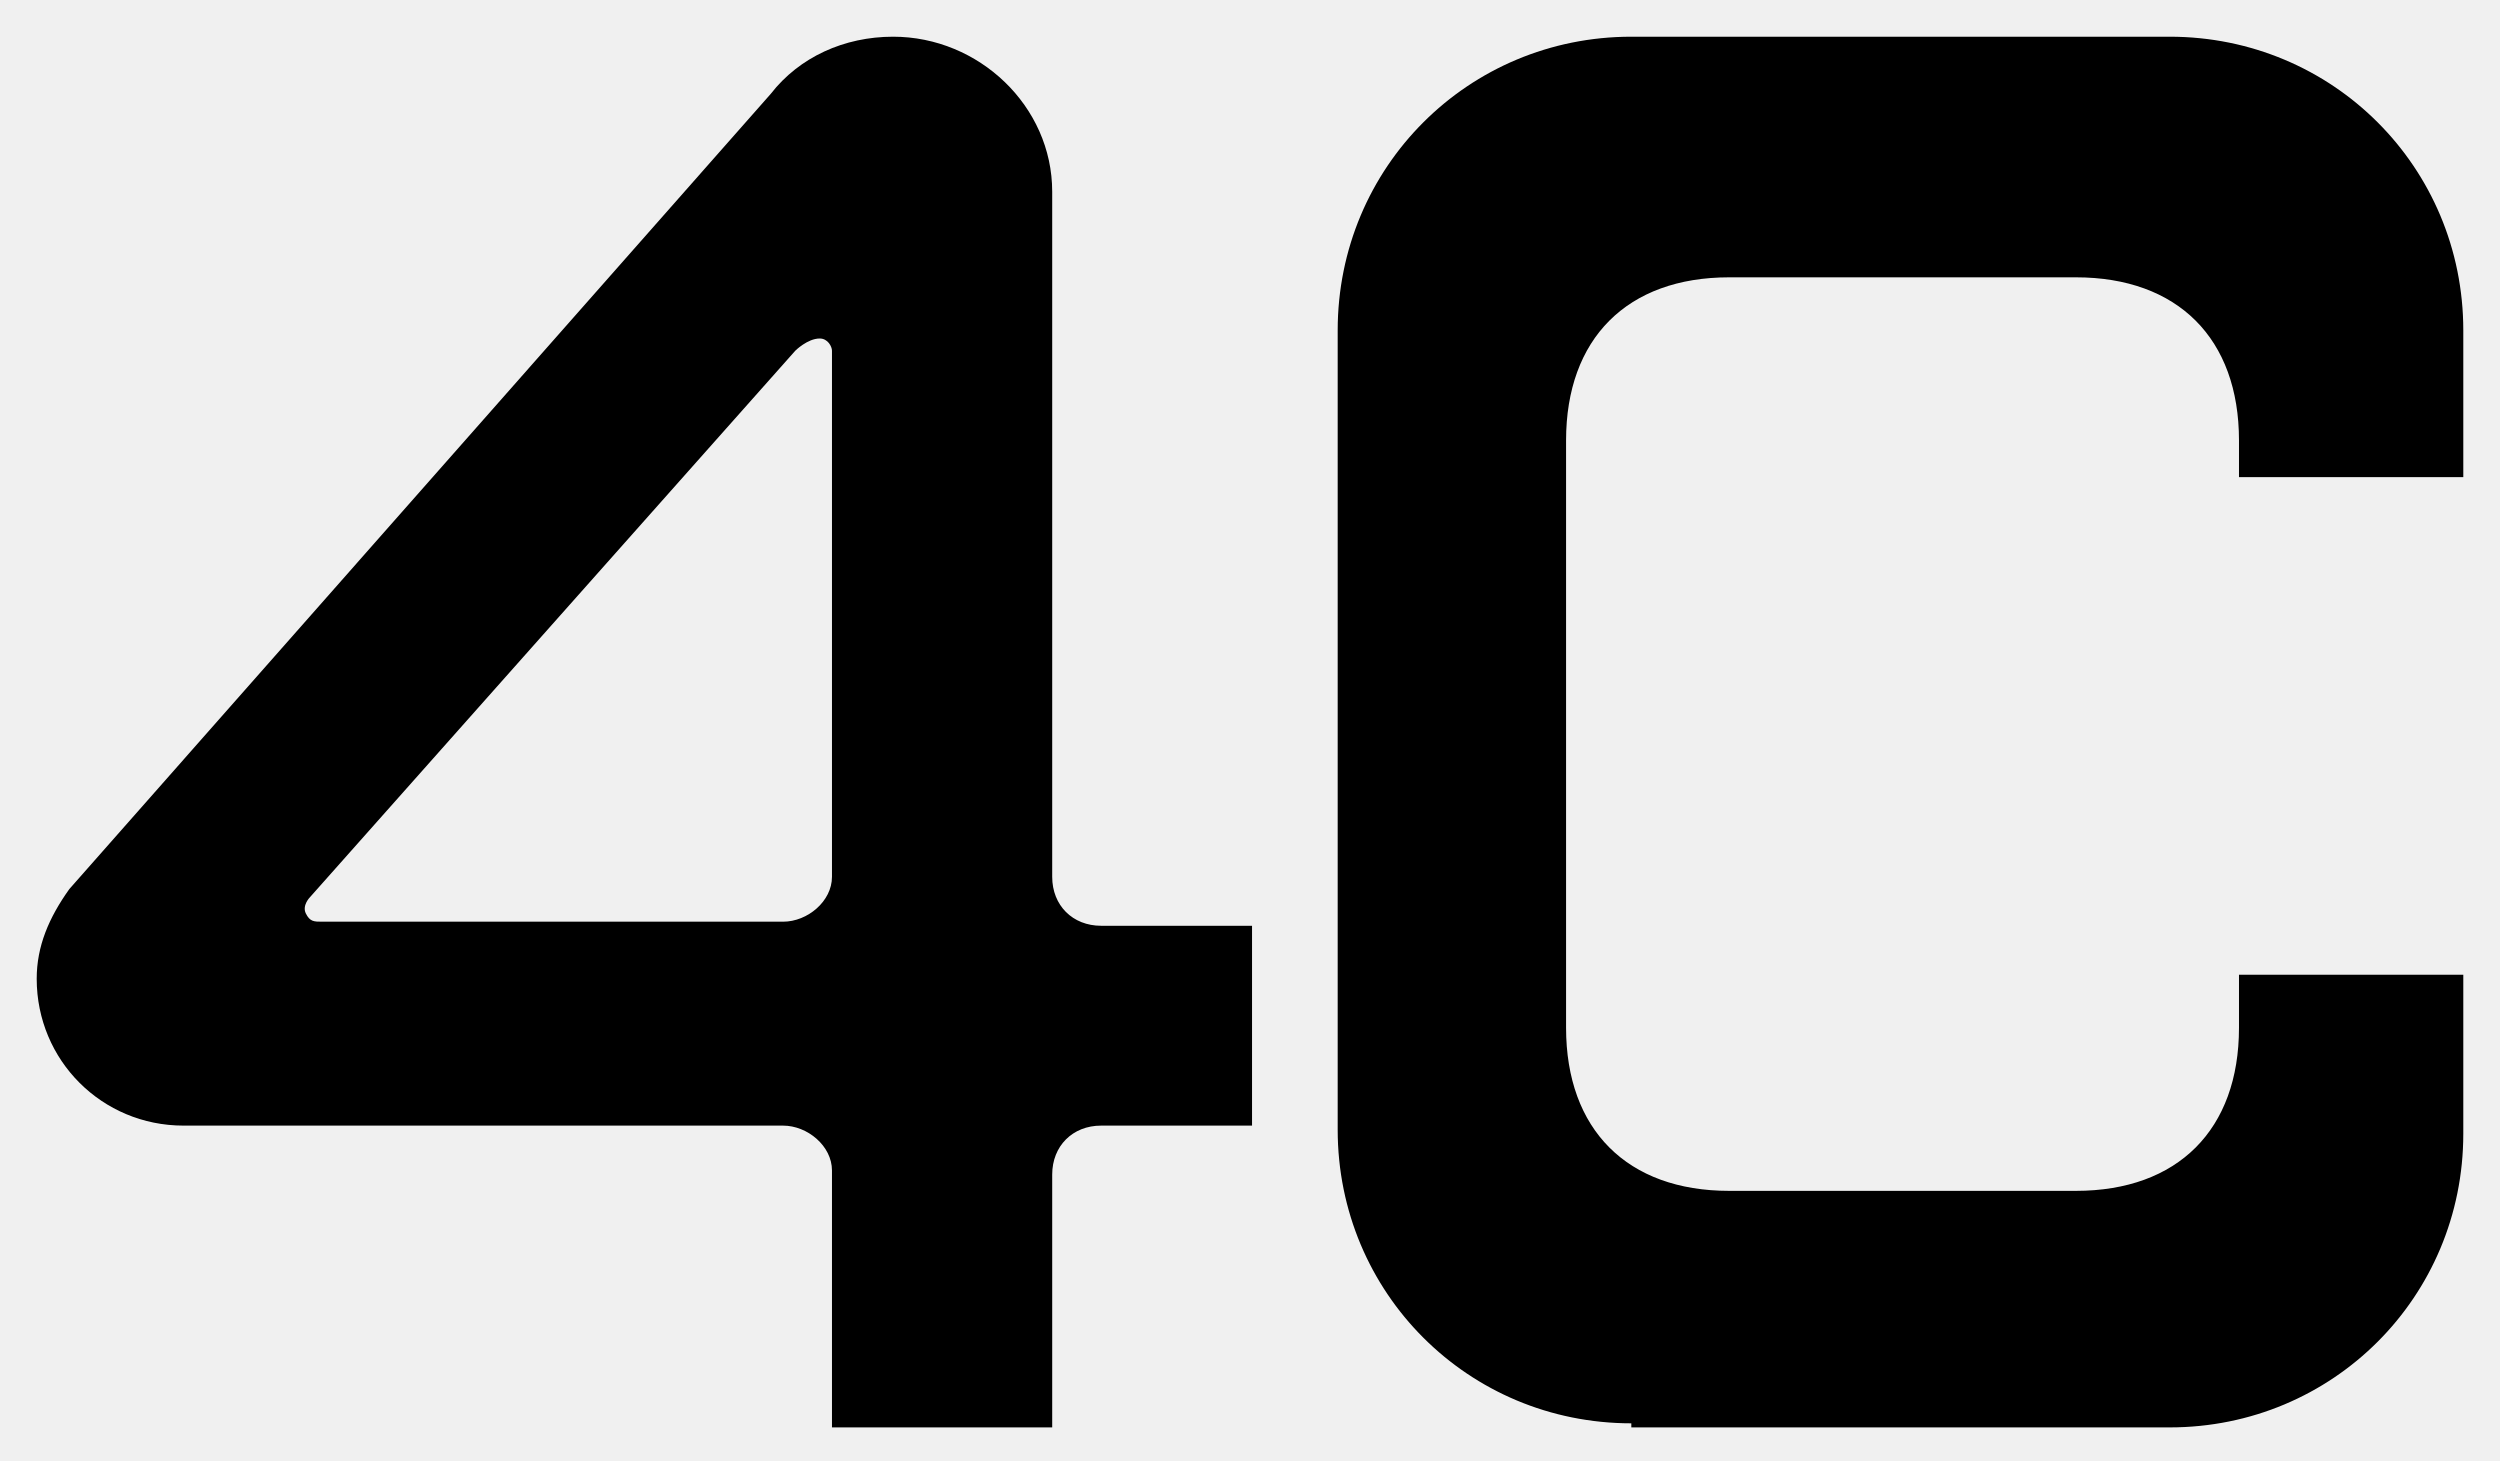
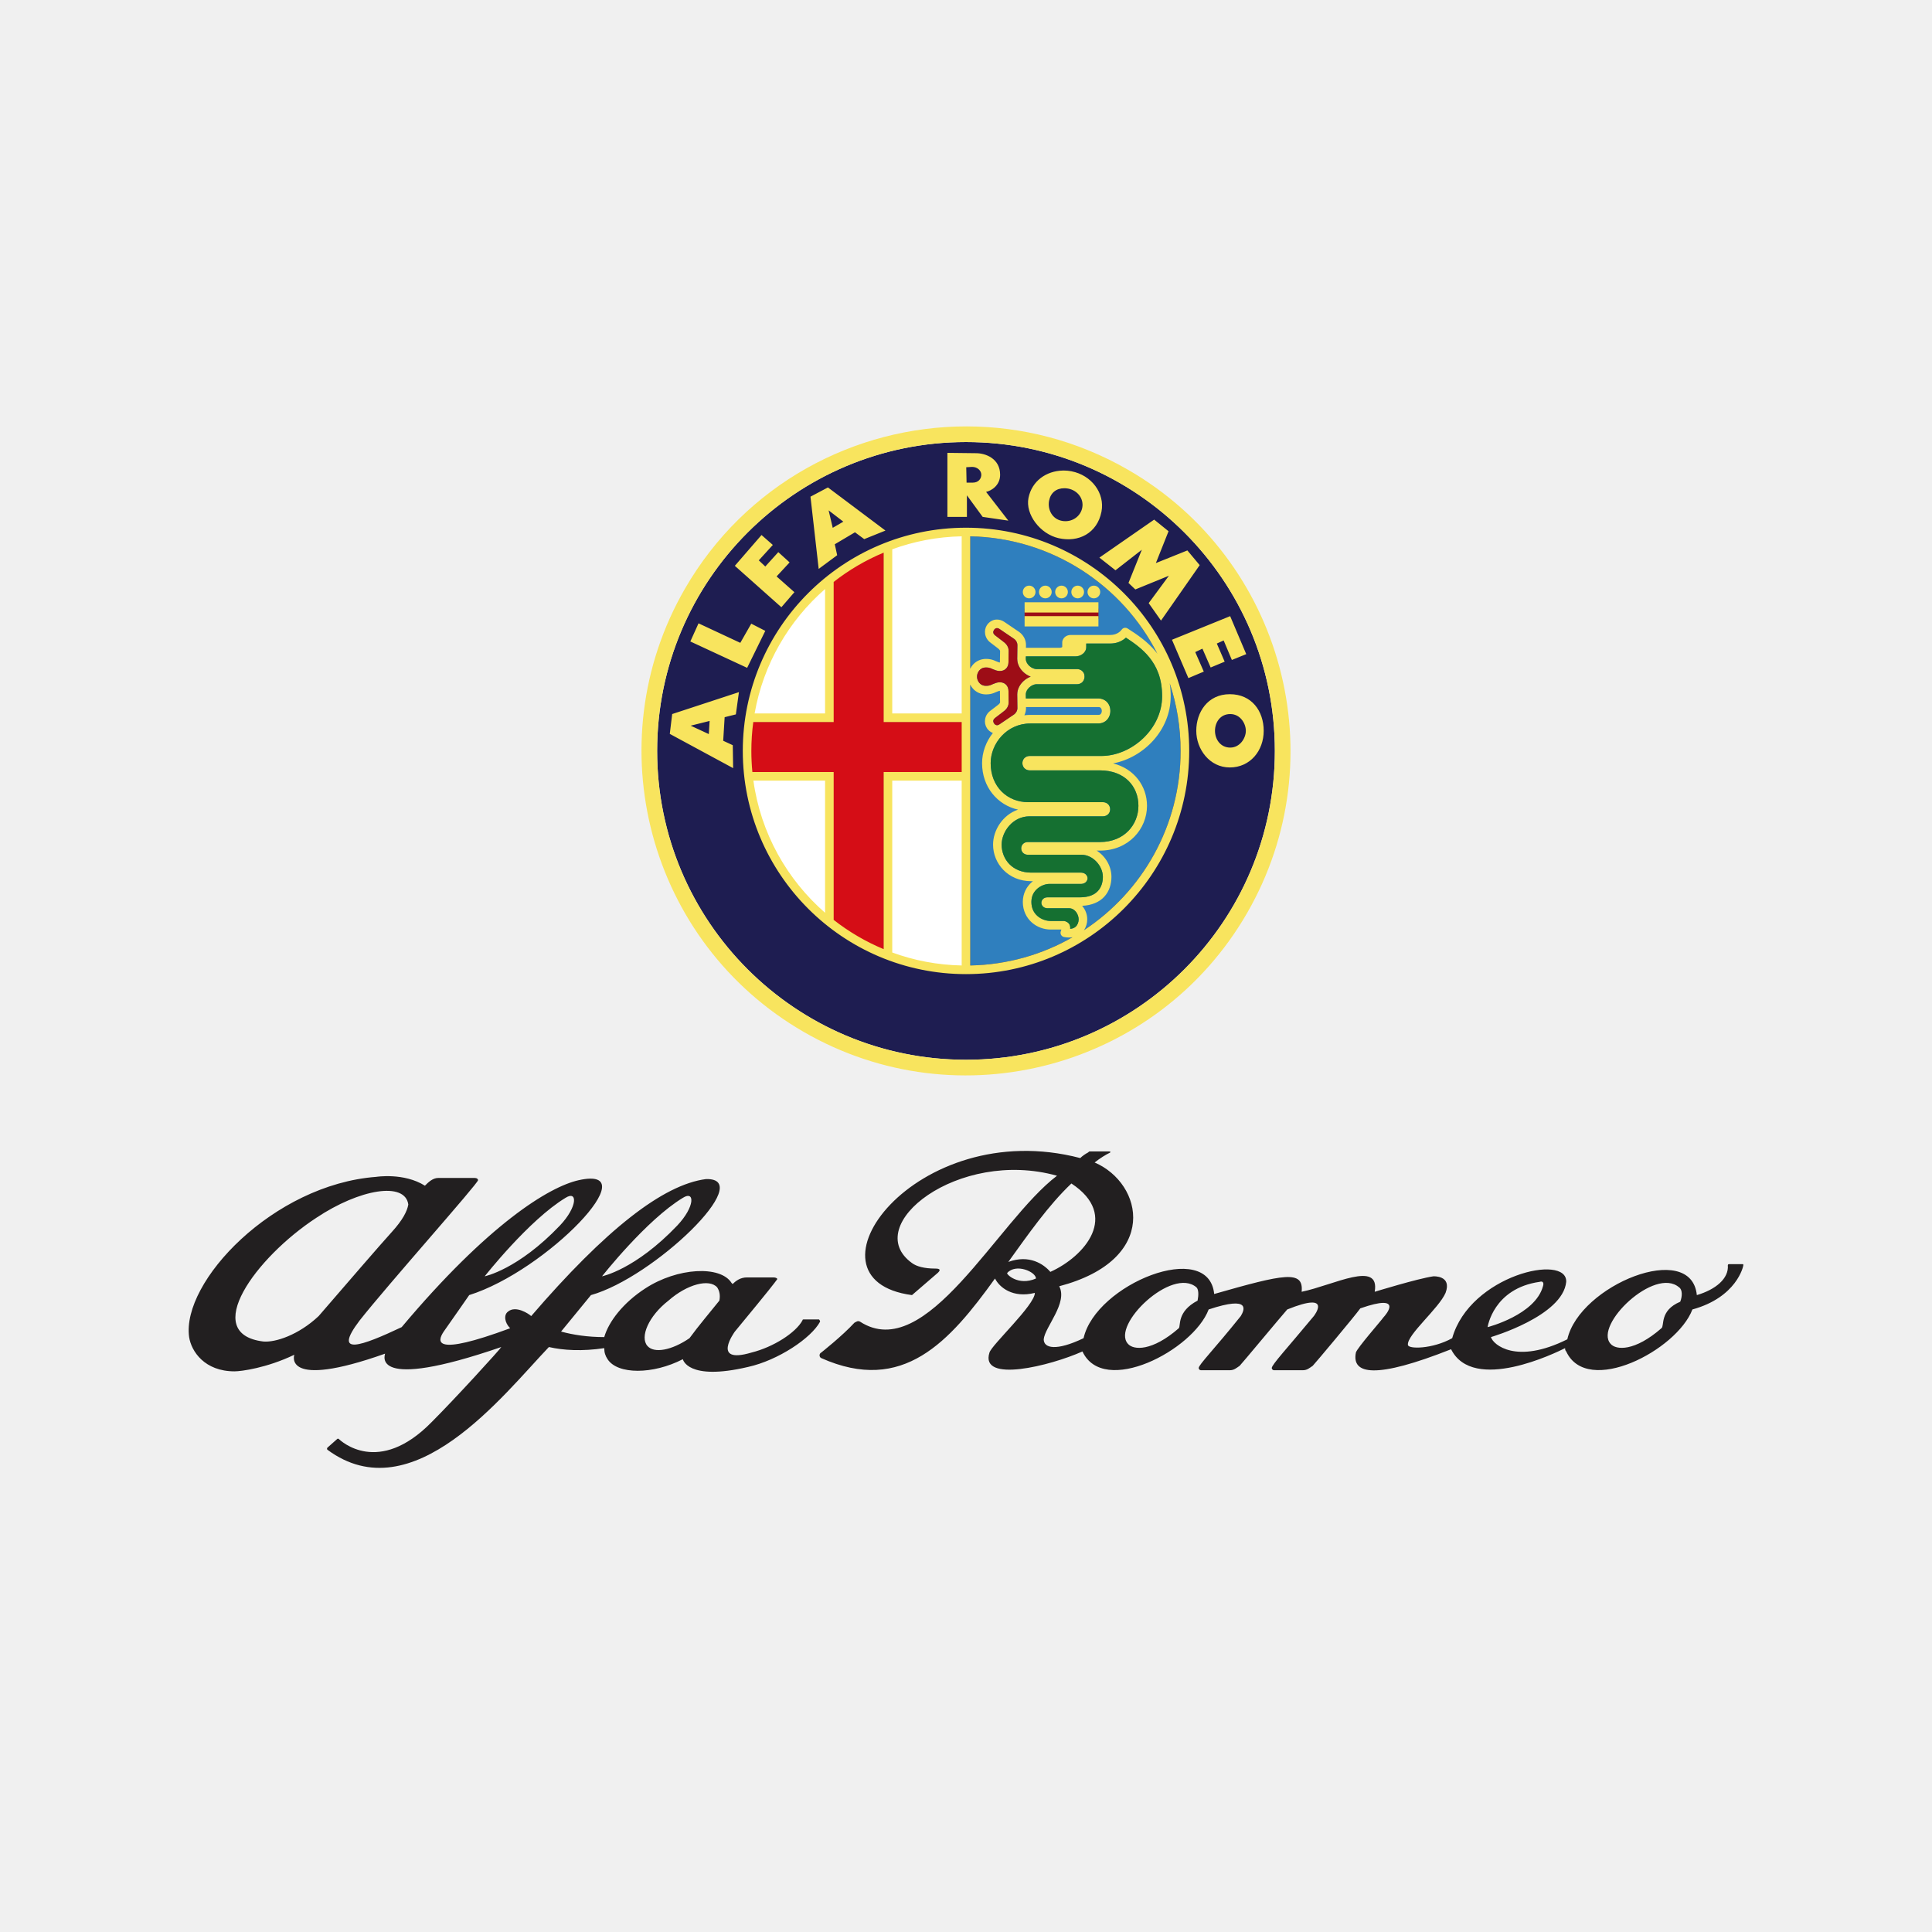
- <svg xmlns="http://www.w3.org/2000/svg" version="1.1" id="Layer_1" x="0px" y="0px" viewBox="0 0 61.3 35.8" style="enable-background:new 0 0 61.3 35.8;" xml:space="preserve">
-   <path d="M40,34.9c-4,0-7.2-3.2-7.2-7.2V8.1c0-4,3.2-7.2,7.2-7.2h13.2c4,0,7.2,3.2,7.2,7.2v3.6h-5.5v-0.9c0-2.5-1.5-4-4-4h-8.5  c-2.5,0-4,1.5-4,4v14.4c0,2.5,1.5,4,4,4h8.5c2.5,0,4-1.5,4-4v-1.3h5.5v3.9c0,4-3.2,7.2-7.2,7.2H40" />
-   <path d="M7.6,22c0,0-0.2,0.2-0.1,0.4c0.1,0.2,0.2,0.2,0.4,0.2h11.3c0.6,0,1.2-0.5,1.2-1.1l0-12.9c0-0.1-0.1-0.3-0.3-0.3  c-0.3,0-0.6,0.3-0.6,0.3L7.6,22 M18.9,2.3c0.7-0.9,1.8-1.4,3-1.4c2.1,0,3.9,1.7,3.9,3.8l0,0.1v16.7c0,0.7,0.5,1.2,1.2,1.2h3.7v4.9  H27c-0.7,0-1.2,0.5-1.2,1.2h0V35h-5.4v-6.3c0-0.6-0.6-1.1-1.2-1.1H4.5c-2,0-3.6-1.6-3.6-3.6c0-0.8,0.3-1.5,0.8-2.2L18.9,2.3z" />
+ <svg xmlns="http://www.w3.org/2000/svg" width="512" height="512" viewBox="0 0 512 512" fill="none">
+   <path d="M461.707 335.014H458.186C458.186 335.014 457.893 335.014 457.893 335.307C458.186 338.821 454.666 341.749 449.679 343.214C448.212 328.571 418.583 340.578 415.356 354.928C401.861 361.663 395.7 356.392 395.114 354.342C395.114 354.342 414.182 348.778 415.062 339.699C415.356 332.085 389.54 337.942 384.846 354.635C379.566 357.563 373.112 357.563 373.112 356.392C372.818 353.756 381.326 346.728 383.086 342.628C384.846 337.942 379.859 338.235 379.859 338.235C375.752 338.821 364.311 342.335 364.311 342.335C365.778 333.842 353.456 340.578 344.949 342.335C345.536 336.478 340.255 337.649 321.773 342.921C320.307 328.278 290.384 340.285 287.157 354.635C279.823 358.149 276.596 357.271 276.596 354.928C276.889 351.706 283.05 345.264 280.703 340.871C307.399 333.842 302.998 313.635 290.09 308.071C291.557 306.9 293.024 306.021 294.198 305.436C294.198 305.436 294.491 305.143 293.904 305.143H288.917C288.624 305.143 288.624 305.143 288.33 305.436C287.744 305.728 286.864 306.314 286.277 306.9C242.566 295.479 210.59 339.114 241.686 343.214L248.14 337.649C249.607 336.478 249.02 336.185 247.846 336.185C244.913 336.185 242.859 335.599 241.686 334.721C227.898 324.764 254.007 304.264 280.116 311.585C264.275 323.592 245.5 361.663 227.898 350.242C227.311 349.949 227.018 350.242 226.431 350.535C223.204 354.049 217.63 358.442 217.63 358.442C217.044 358.735 217.044 359.613 217.63 359.906C239.339 369.57 251.66 355.513 263.688 338.821C264.861 341.164 268.382 344.092 274.249 342.628C274.249 345.849 262.808 356.392 262.221 358.442C259.581 366.642 278.356 361.956 286.863 358.149C292.437 370.156 316.2 357.856 320.307 347.021C331.748 343.214 329.694 347.314 328.814 348.778C321.773 357.563 317.666 361.663 317.666 362.542C317.666 362.835 317.96 363.128 318.253 363.128H325.881C327.054 363.128 327.641 362.542 328.521 361.956C329.107 361.371 339.082 349.364 341.135 347.021C353.456 342.042 348.176 348.778 348.176 348.778C341.135 357.271 337.028 361.663 337.028 362.542C337.028 362.835 337.322 363.128 337.615 363.128H345.242C346.416 363.128 347.003 362.542 347.883 361.956C348.469 361.371 359.03 348.778 360.497 346.728C372.232 342.628 367.244 348.485 366.658 349.071C366.071 349.949 359.617 357.271 359.324 358.442C358.15 364.299 364.604 365.471 384.553 357.563C390.42 369.278 412.422 358.442 414.769 357.271C414.769 357.563 414.769 357.856 415.062 358.149C420.636 370.156 444.398 357.856 448.505 347.021C460.24 343.799 462 335.599 462 335.307C462 335.014 462 335.014 461.707 335.014ZM283.93 313.635C296.838 322.128 287.45 332.964 278.356 337.064C276.596 335.014 272.782 332.378 267.208 334.428C272.489 327.107 277.769 319.493 283.93 313.635ZM266.915 337.357C269.262 334.721 274.542 337.064 274.542 338.821C269.849 340.871 266.622 337.649 266.915 337.357ZM317.373 344.678C311.799 347.606 312.973 351.414 312.386 351.999C305.345 358.149 300.358 357.856 298.891 356.099C294.491 351.121 310.626 335.599 317.08 341.164C317.666 341.749 317.666 343.214 317.373 344.678ZM408.022 339.699C408.902 339.407 409.195 339.992 408.902 340.871C406.848 348.485 394.234 351.706 394.234 351.706C394.234 351.706 395.7 341.457 408.022 339.699ZM445.278 344.971C439.705 347.314 441.171 351.414 440.291 351.999C433.251 358.149 428.263 357.856 426.797 356.099C422.396 351.121 438.531 335.599 444.985 341.164C445.865 341.749 445.865 343.506 445.278 344.971ZM217.044 349.656H212.937C212.937 349.656 212.643 349.656 212.643 349.949C210.883 353.171 205.016 356.978 199.149 358.442C188.294 361.663 194.748 352.878 194.748 352.878C204.429 341.164 205.016 340.285 205.896 339.114C206.189 338.821 205.603 338.528 205.016 338.528H197.975C196.215 338.528 195.042 339.407 194.161 340.285L193.868 339.992C190.934 335.307 179.493 335.892 170.986 341.457C165.119 345.264 161.305 350.242 160.132 354.342C155.731 354.342 151.917 353.756 148.69 352.878L156.611 343.214C173.333 338.528 200.615 312.171 187.121 312.464C175.68 313.928 160.425 325.935 140.77 348.778C140.183 348.192 136.663 345.849 134.609 347.606C133.436 348.485 133.729 350.535 135.196 351.999C114.661 359.613 115.834 355.513 117.594 352.878C119.061 350.828 124.342 343.214 124.342 343.214C144.877 336.771 171.866 308.657 153.384 312.757C145.464 314.514 129.329 324.471 106.447 351.706C95.885 356.685 87.965 359.613 95.299 349.949C102.926 340.285 126.688 313.635 126.688 312.757C126.688 312.464 126.395 312.171 125.808 312.171H116.127C114.661 312.171 113.487 313.343 112.607 314.221C107.033 310.707 99.699 311.878 99.699 311.878C72.417 313.928 48.068 339.699 50.121 354.342C50.708 358.149 54.228 363.421 62.149 363.421C63.909 363.421 70.656 362.542 77.99 359.028C77.99 359.028 74.763 368.399 102.046 358.735C102.046 359.028 97.939 368.985 132.849 356.978C132.556 357.563 120.528 370.742 114.367 376.892C100.286 391.242 90.312 381.87 89.725 381.285H89.432L86.791 383.627C86.791 383.627 86.498 383.92 86.791 384.213C109.38 400.906 133.436 369.57 145.464 356.978C149.277 357.856 154.264 358.149 160.132 357.271C160.132 358.442 160.425 359.321 161.012 360.199C163.652 364.299 173.039 364.299 180.96 360.199C180.96 360.199 182.134 366.056 198.268 362.249C206.189 360.492 214.99 354.635 217.337 350.242C217.337 349.949 217.044 349.656 217.044 349.656ZM180.96 317.443C184.187 315.393 184.187 319.785 179.493 324.764C168.346 336.478 159.545 338.235 159.545 338.235C159.545 338.235 171.279 323.3 180.96 317.443ZM149.864 317.443C153.091 315.393 153.091 319.785 148.397 324.764C137.249 336.478 128.449 338.235 128.449 338.235C128.449 338.235 140.183 323.3 149.864 317.443ZM69.776 355.513C53.055 353.464 67.723 333.257 83.858 322.714C95.299 315.1 107.327 313.05 108.207 319.2C107.913 320.957 106.74 323.3 103.806 326.521C100.873 329.742 91.778 340.285 84.444 348.778C79.164 353.756 73.003 355.806 69.776 355.513ZM190.641 344.678C188.294 347.606 185.067 351.414 182.72 354.635C178.027 357.856 173.333 358.735 171.573 356.685C169.519 354.342 171.866 348.778 177.147 344.678C182.134 340.285 188.001 338.821 190.054 341.164C190.641 342.042 190.934 343.214 190.641 344.678Z" fill="#221F20" />
+   <path d="M337.851 198.998C337.851 244.203 301.205 280.849 256 280.849C210.795 280.849 174.149 244.203 174.149 198.998C174.149 153.793 210.795 117.147 256 117.147C301.205 117.147 337.851 153.793 337.851 198.998Z" fill="#1E1D51" />
+   <path d="M255.682 141.549C248.691 141.68 241.985 142.924 235.75 145.101V190.035H255.682V141.549ZM219.427 154.94C209.033 163.762 201.703 175.929 199.211 189.713H219.427V154.94ZM235.045 205.977V252.952C241.443 255.125 248.325 256.367 255.5 256.499V205.977H235.045ZM199.145 206.105C201.217 220.784 208.702 233.769 219.555 243.051V206.105H199.145Z" fill="white" />
+   <path d="M257.131 142.127C288.016 142.731 312.872 167.97 312.872 198.999C312.872 230.028 288.016 255.253 257.131 255.857V142.127Z" fill="#2F7FBE" />
+   <path d="M234.265 145.814V191.308H255.37V204.738H234.265V252.301C229.386 250.288 224.842 247.634 220.741 244.442V204.738H198.754C198.57 202.871 198.475 200.978 198.475 199.063C198.475 196.433 198.654 193.845 198.997 191.308H220.741V153.676C224.841 150.484 229.386 147.829 234.265 145.814Z" fill="#D50D16" />
+   <path d="M291.094 161.28H271.529V164.01H291.094V161.28Z" fill="#9D0D16" />
+   <path d="M256.239 113C226.463 112.953 197.472 128.38 181.525 156C157.791 197.11 171.893 249.738 213.003 273.473C254.112 297.207 306.74 283.105 330.475 241.995C354.209 200.886 340.107 148.258 298.997 124.523C285.508 116.735 270.78 113.023 256.239 113ZM256 117.146C301.182 117.146 337.852 153.816 337.852 198.998C337.852 244.18 301.182 280.85 256 280.85C210.818 280.85 174.148 244.18 174.148 198.998C174.148 153.816 210.818 117.146 256 117.146ZM251.072 120.013V136.979H256.241V131.263L260.416 136.979L267.219 137.974L261.324 130.356C262.617 130.087 265.043 128.713 265.043 125.82C265.043 121.488 261.142 120.104 258.693 120.104L251.072 120.013ZM257.604 123.732C259.01 123.732 260.007 124.686 260.052 125.729C260.098 126.772 259.376 127.904 257.786 127.904H256.151L256.063 123.823L257.604 123.732ZM281.975 124.696C281.883 124.696 281.79 124.697 281.699 124.699C277.238 124.79 273.467 127.494 272.565 131.911C271.666 136.31 275.661 141.515 280.544 142.623C285.843 143.826 290.788 141.31 291.902 135.599C292.857 130.709 289.263 125.907 283.926 124.89C283.269 124.765 282.617 124.7 281.975 124.696ZM219.412 129.175L214.786 131.624L216.961 150.765L221.861 147.137L221.227 144.236L226.579 141.06L229.027 142.874L234.652 140.607L219.412 129.175ZM282.094 129.386C282.409 129.387 282.728 129.416 283.05 129.477C285.625 129.968 287.259 132.194 286.809 134.556C286.359 136.917 283.993 138.525 281.417 138.034C278.842 137.543 277.572 135.049 278.022 132.687C278.416 130.621 279.893 129.38 282.094 129.386ZM219.594 135.253L223.493 138.247L220.681 139.879L219.594 135.253ZM305.865 137.704L291.351 147.773L295.613 151.129L302.601 145.686L299.06 154.485L300.875 156.208L309.767 152.579L304.415 159.837L307.679 164.463L317.931 149.767L314.664 145.868L306.317 149.224L309.676 140.786L305.865 137.704ZM256 139.848C223.362 139.848 196.847 166.362 196.847 199.001C196.847 231.639 223.362 258.151 256 258.151C288.638 258.151 315.153 231.639 315.153 199.001C315.153 166.362 288.638 139.848 256 139.848ZM201.812 141.785L194.737 149.949L207.073 160.926L210.523 156.936L205.805 152.761L209.252 149.042L206.257 146.32L202.81 150.131L201.087 148.499L204.807 144.415L201.812 141.785ZM254.857 142.129V189.073H236.455V145.567C242.211 143.46 248.402 142.256 254.857 142.129ZM257.132 142.129C278.792 142.552 297.486 155.094 306.721 173.251C306.601 173.091 306.481 172.935 306.357 172.781C304.094 169.971 301.244 168.107 298.816 166.545C298.622 166.421 298.396 166.359 298.167 166.366C297.813 166.376 297.484 166.551 297.277 166.838C296.712 167.621 295.645 168.271 294.254 168.271H283.775C283.249 168.271 282.75 168.415 282.319 168.726C281.888 169.038 281.506 169.596 281.506 170.256V171.451C281.501 171.457 281.491 171.476 281.446 171.51C281.344 171.589 281.142 171.672 280.917 171.672H271.888L271.897 170.919V170.91V170.905C271.897 169.53 271.196 168.281 270.113 167.492L270.096 167.478L270.082 167.469L266.135 164.794L266.13 164.788L266.124 164.785C265.495 164.37 264.793 164.174 264.131 164.188C263.91 164.193 263.693 164.222 263.485 164.273C262.652 164.477 261.975 165.003 261.537 165.675C260.661 167.019 260.863 169.144 262.547 170.348L264.398 171.764L264.412 171.775L264.426 171.784C264.816 172.063 265.032 172.399 265.032 172.492L264.986 175.492V175.501V175.509C264.986 175.546 264.981 175.555 264.978 175.569C264.926 175.569 264.826 175.557 264.62 175.489C264.182 175.346 263.85 175.161 263.334 174.966C262.819 174.771 262.156 174.616 261.304 174.616C259.803 174.616 258.57 175.293 257.798 176.195C257.527 176.51 257.306 176.848 257.132 177.198V142.129H257.132ZM234.18 146.457V191.348H254.857V204.6H234.18V251.533C229.4 249.546 224.948 246.927 220.931 243.778V204.6H199.389C199.209 202.758 199.116 200.89 199.116 199.001C199.116 196.405 199.291 193.851 199.628 191.348H220.931V154.215C224.948 151.065 229.4 148.445 234.18 146.457ZM272.738 155.201C271.809 155.201 271.055 155.956 271.055 156.885C271.055 157.814 271.809 158.568 272.738 158.568C273.667 158.568 274.422 157.814 274.422 156.885C274.422 155.955 273.667 155.201 272.738 155.201ZM277.027 155.201C276.097 155.201 275.343 155.956 275.343 156.885C275.343 157.814 276.097 158.568 277.027 158.568C277.956 158.568 278.71 157.814 278.71 156.885C278.71 155.955 277.956 155.201 277.027 155.201ZM281.312 155.201C280.383 155.201 279.629 155.956 279.629 156.885C279.629 157.814 280.383 158.568 281.312 158.568C282.241 158.568 282.996 157.814 282.996 156.885C282.996 155.955 282.241 155.201 281.312 155.201ZM285.598 155.201C284.668 155.201 283.914 155.956 283.914 156.885C283.914 157.814 284.668 158.568 285.598 158.568C286.527 158.568 287.281 157.814 287.281 156.885C287.281 155.955 286.527 155.201 285.598 155.201ZM289.886 155.201C288.957 155.201 288.202 155.956 288.203 156.885C288.203 157.814 288.957 158.568 289.886 158.568C290.815 158.568 291.57 157.814 291.57 156.885C291.57 155.955 290.815 155.201 289.886 155.201ZM218.656 156.097V189.073H199.981C202.283 176.001 209.053 164.463 218.656 156.097ZM271.53 159.601V162.331H291.095V159.601H271.53ZM271.53 163.275V166.005H291.095V163.275H271.53ZM326.004 163.286L310.583 169.545L314.936 179.706L319.017 177.983L316.751 172.81L318.656 171.903L320.835 176.894L324.551 175.35L322.467 170.544L324.281 169.728L326.457 174.897L330.267 173.356L326.004 163.286ZM185.119 165.192L182.944 169.997L198.002 176.985L202.81 167.185L199.091 165.28L196.187 170.361L185.119 165.192ZM264.196 166.457C264.375 166.447 264.585 166.493 264.87 166.682L268.805 169.352C269.296 169.709 269.622 170.371 269.622 170.905L269.576 174.593V174.599V174.607C269.576 176.06 270.311 177.298 271.26 178.162C271.819 178.672 272.46 179.074 273.145 179.319C272.46 179.565 271.819 179.967 271.26 180.477C270.311 181.341 269.576 182.579 269.576 184.032V184.04V184.046L269.622 187.749C269.622 188.282 269.262 188.952 268.771 189.31L264.858 191.963C264.478 192.214 264.246 192.21 264.025 192.156C263.805 192.102 263.589 191.946 263.442 191.721C263.149 191.272 263.022 190.748 263.869 190.143L263.883 190.132L263.897 190.12L265.78 188.684C266.416 188.229 267.307 187.463 267.307 186.148V186.139V186.13L267.261 183.113C267.261 182.469 267.03 181.743 266.38 181.25C265.729 180.758 264.8 180.697 263.912 180.989C263.277 181.197 262.862 181.42 262.529 181.546C262.197 181.672 261.915 181.748 261.304 181.748C260.446 181.748 259.92 181.426 259.524 180.963C259.127 180.5 258.923 179.856 258.923 179.433V179.205C258.923 178.782 259.127 178.138 259.524 177.675C259.92 177.213 260.446 176.89 261.304 176.89C261.915 176.89 262.197 176.967 262.529 177.092C262.862 177.218 263.277 177.442 263.912 177.65C264.8 177.941 265.729 177.88 266.38 177.388C267.03 176.896 267.261 176.152 267.261 175.508L267.307 172.508V172.5V172.491C267.307 171.176 266.388 170.39 265.751 169.935L263.897 168.518L263.883 168.507L263.869 168.496C263.022 167.89 263.149 167.367 263.442 166.917C263.588 166.693 263.805 166.536 264.025 166.482C264.08 166.469 264.136 166.46 264.196 166.457ZM298.383 168.985C300.56 170.408 302.819 172.015 304.585 174.209C306.568 176.672 307.972 179.841 307.972 184.512C307.972 193.288 299.776 200.337 291.894 200.337H272.843C272.302 200.337 271.748 200.585 271.413 200.968C271.078 201.352 270.943 201.814 270.947 202.257C270.95 202.699 271.093 203.151 271.424 203.528C271.756 203.905 272.301 204.156 272.843 204.156H291.442C298.128 204.156 301.693 208.46 301.693 213.541C301.693 218.492 297.99 223.147 291.487 223.147H272.323C271.859 223.147 271.365 223.358 271.06 223.696C270.756 224.034 270.629 224.446 270.631 224.839C270.633 225.233 270.762 225.638 271.063 225.971C271.365 226.305 271.857 226.517 272.323 226.517H286.588C289.658 226.517 292.27 229.509 292.27 232.367C292.27 233.816 291.858 235.154 290.947 236.126C290.037 237.099 288.582 237.804 286.136 237.804H277.582C277.24 237.804 276.882 237.879 276.552 238.117C276.222 238.355 275.952 238.81 275.966 239.283C275.98 239.755 276.253 240.16 276.569 240.386C276.886 240.611 277.239 240.693 277.582 240.693H283.255C284.055 240.693 284.647 241.043 285.115 241.612C285.582 242.18 285.854 242.977 285.854 243.614C285.854 244.407 285.561 245.14 285.044 245.599C284.708 245.896 284.244 246.103 283.608 246.153C283.639 245.826 283.644 245.454 283.426 245.01C283.166 244.483 282.443 244.063 281.828 244.063H278.424C277.238 244.063 275.929 243.616 274.963 242.772C273.996 241.928 273.333 240.732 273.333 239.01C273.333 237.426 273.995 236.297 274.934 235.486C275.873 234.675 277.121 234.252 278.04 234.252H286.406C286.784 234.252 287.151 234.187 287.504 233.973C287.856 233.76 288.218 233.31 288.217 232.75C288.217 232.191 287.852 231.741 287.501 231.528C287.149 231.314 286.783 231.252 286.406 231.252H273.299C268.256 231.252 265.448 227.683 265.448 223.835C265.448 220.403 268.388 216.333 272.844 216.333H292.349C292.88 216.333 293.427 216.086 293.751 215.708C294.076 215.33 294.204 214.88 294.201 214.451C294.197 214.022 294.064 213.58 293.743 213.208C293.421 212.836 292.881 212.585 292.349 212.585H272.483C266.929 212.585 262.536 208.467 262.536 202.248C262.536 197.054 266.786 191.726 273.072 191.726H291.078C292.06 191.726 292.941 191.285 293.481 190.64C294.021 189.996 294.262 189.201 294.266 188.419C294.27 187.637 294.037 186.836 293.495 186.187C292.954 185.538 292.066 185.098 291.078 185.098H271.866L271.852 184.02C271.852 183.354 272.213 182.685 272.793 182.157C273.373 181.629 274.153 181.327 274.63 181.327H285.397C285.813 181.327 286.225 181.23 286.631 180.951C287.036 180.672 287.413 180.07 287.413 179.319C287.413 178.545 287.182 178.154 286.631 177.687C286.225 177.408 285.813 177.311 285.397 177.311H274.63C274.153 177.311 273.373 177.009 272.793 176.481C272.213 175.953 271.852 175.272 271.852 174.607L271.86 173.947H285.001C285.729 173.947 286.392 173.714 286.915 173.313C287.438 172.912 287.865 172.297 287.865 171.521V170.546H294.255C295.912 170.546 297.352 169.928 298.383 168.985ZM309.977 181.037C311.855 186.683 312.872 192.724 312.872 199.001C312.872 218.869 302.683 236.356 287.244 246.525C287.847 245.668 288.128 244.634 288.128 243.613C288.128 242.397 287.692 241.164 286.872 240.167C286.839 240.127 286.8 240.092 286.766 240.053C289.354 239.928 291.324 239.052 292.607 237.681C293.995 236.199 294.544 234.252 294.544 232.366C294.544 229.58 292.984 226.9 290.622 225.422H291.487C299.108 225.422 303.968 219.664 303.968 213.541C303.968 208.348 300.591 203.697 294.973 202.311C303.039 200.795 310.247 193.538 310.247 184.512C310.247 183.276 310.151 182.121 309.977 181.037ZM257.132 181.441C257.306 181.791 257.527 182.129 257.797 182.445C258.57 183.346 259.803 184.023 261.304 184.023C262.156 184.023 262.819 183.868 263.334 183.673C263.849 183.478 264.182 183.293 264.619 183.15C264.826 183.082 264.926 183.071 264.978 183.07C264.981 183.085 264.986 183.095 264.986 183.13V183.139V183.147L265.032 186.165C265.032 186.257 264.816 186.577 264.426 186.856L264.412 186.864L264.398 186.876L262.518 188.315C260.834 189.518 260.661 191.62 261.537 192.964C261.909 193.536 262.456 194 263.124 194.252C261.302 196.534 260.26 199.384 260.26 202.249C260.26 208.568 264.358 213.358 269.793 214.559C265.722 215.95 263.172 220.016 263.172 223.836C263.172 228.844 267.139 233.527 273.299 233.527H273.746C273.646 233.605 273.544 233.679 273.447 233.763C272.082 234.942 271.058 236.759 271.058 239.01C271.058 241.349 272.047 243.25 273.464 244.487C274.881 245.723 276.685 246.338 278.424 246.338H281.273C281.214 246.546 281.148 246.739 281.148 246.739C281.008 247.055 281.02 247.416 281.179 247.723C281.338 248.029 281.628 248.247 281.967 248.315C282.781 248.476 283.551 248.487 284.248 248.369C276.231 252.965 266.989 255.667 257.133 255.859V181.441H257.132ZM195.826 183.423L178.135 189.229L177.501 194.49L194.285 203.562L194.194 197.485L191.657 196.311L192.038 190.063L195.01 189.321L195.826 183.423ZM325.914 183.969C319.992 183.969 317.024 188.821 317.024 193.674C317.024 198.528 320.536 203.383 325.914 203.383C331.289 203.383 334.894 198.981 334.894 193.674C334.894 188.458 331.744 183.969 325.914 183.969ZM271.891 187.373H291.078C291.466 187.373 291.609 187.478 291.749 187.646C291.889 187.813 291.992 188.101 291.991 188.408C291.989 188.714 291.882 189.007 291.738 189.179C291.594 189.35 291.45 189.452 291.078 189.452H273.071C272.523 189.452 271.987 189.487 271.465 189.551C271.741 188.996 271.897 188.379 271.897 187.734V187.728V187.72L271.891 187.373ZM326.027 189.23C328.637 189.23 330.159 191.667 330.159 193.675C330.159 195.637 328.581 198.119 326.027 198.119C323.472 198.119 321.986 195.965 321.986 193.675C321.986 191.384 323.417 189.23 326.027 189.23ZM188.057 191.058L187.841 194.539L183.035 192.312L188.057 191.058ZM199.657 206.875H218.656V241.896C208.554 233.097 201.585 220.79 199.657 206.875ZM236.455 206.875H254.857V255.859C248.402 255.732 242.211 254.527 236.455 252.421V206.875Z" fill="#F8E45E" />
+   <path d="M264.195 166.457C264.374 166.447 264.584 166.493 264.869 166.682L268.805 169.352C269.296 169.709 269.621 170.371 269.621 170.905L269.576 174.593V174.599V174.607C269.576 176.06 270.31 177.298 271.259 178.162C271.818 178.672 272.459 179.074 273.145 179.319C272.459 179.565 271.818 179.967 271.259 180.477C270.31 181.341 269.576 182.579 269.576 184.032V184.04V184.046L269.621 187.749C269.621 188.282 269.261 188.952 268.771 189.31L264.858 191.963C264.478 192.214 264.245 192.21 264.025 192.156C263.805 192.102 263.588 191.946 263.442 191.721C263.149 191.272 263.022 190.748 263.869 190.143L263.883 190.132L263.897 190.12L265.779 188.684C266.416 188.229 267.306 187.463 267.306 186.148V186.139V186.13L267.261 183.113C267.261 182.469 267.03 181.743 266.379 181.25C265.729 180.758 264.8 180.697 263.911 180.989C263.276 181.197 262.861 181.42 262.529 181.546C262.196 181.672 261.915 181.748 261.303 181.748C260.446 181.748 259.919 181.426 259.523 180.963C259.126 180.5 258.923 179.856 258.923 179.433V179.205C258.923 178.782 259.126 178.138 259.523 177.676C259.92 177.213 260.446 176.89 261.303 176.89C261.915 176.89 262.196 176.967 262.529 177.092C262.861 177.218 263.276 177.442 263.911 177.65C264.8 177.941 265.729 177.88 266.379 177.388C267.03 176.896 267.261 176.152 267.261 175.508L267.306 172.508V172.5V172.491C267.306 171.176 266.387 170.39 265.751 169.935L263.897 168.518L263.883 168.507L263.869 168.496C263.022 167.89 263.149 167.367 263.442 166.917C263.588 166.693 263.805 166.536 264.025 166.482C264.08 166.469 264.135 166.46 264.195 166.457Z" fill="#9D0D16" />
+   <path d="M298.383 168.985C300.56 170.408 302.819 172.014 304.585 174.209C306.568 176.672 307.972 179.84 307.972 184.512C307.972 193.288 299.777 200.337 291.894 200.337H272.843C272.302 200.337 271.748 200.585 271.413 200.968C271.078 201.352 270.943 201.814 270.947 202.257C270.95 202.699 271.093 203.151 271.425 203.528C271.756 203.905 272.301 204.156 272.844 204.156H291.442C298.128 204.156 301.693 208.46 301.693 213.541C301.693 218.492 297.99 223.147 291.487 223.147H272.323C271.859 223.147 271.365 223.357 271.06 223.696C270.756 224.034 270.629 224.445 270.631 224.839C270.634 225.233 270.762 225.637 271.064 225.971C271.365 226.305 271.857 226.517 272.323 226.517H286.588C289.658 226.517 292.27 229.509 292.27 232.366C292.27 233.815 291.858 235.153 290.947 236.126C290.037 237.099 288.582 237.804 286.136 237.804H277.582C277.241 237.804 276.882 237.878 276.552 238.117C276.222 238.355 275.952 238.81 275.966 239.282C275.98 239.755 276.253 240.16 276.569 240.386C276.886 240.611 277.239 240.693 277.582 240.693H283.255C284.055 240.693 284.647 241.043 285.115 241.612C285.582 242.18 285.854 242.977 285.854 243.614C285.854 244.407 285.561 245.139 285.044 245.599C284.708 245.896 284.244 246.103 283.608 246.153C283.639 245.825 283.644 245.454 283.426 245.01C283.166 244.483 282.443 244.063 281.828 244.063H278.424C277.238 244.063 275.929 243.616 274.963 242.772C273.996 241.928 273.333 240.732 273.333 239.01C273.333 237.426 273.995 236.297 274.934 235.486C275.873 234.675 277.121 234.252 278.04 234.252H286.406C286.784 234.252 287.152 234.187 287.504 233.973C287.856 233.759 288.218 233.31 288.217 232.75C288.217 232.191 287.852 231.741 287.501 231.527C287.149 231.314 286.783 231.252 286.406 231.252H273.299C268.256 231.252 265.448 227.683 265.448 223.835C265.448 220.402 268.388 216.333 272.844 216.333H292.349C292.88 216.333 293.427 216.085 293.751 215.707C294.076 215.329 294.204 214.88 294.201 214.45C294.198 214.021 294.064 213.58 293.743 213.208C293.421 212.836 292.882 212.585 292.349 212.585H272.483C266.929 212.585 262.536 208.467 262.536 202.248C262.536 197.054 266.786 191.726 273.072 191.726H291.078C292.06 191.726 292.941 191.284 293.481 190.64C294.021 189.995 294.262 189.201 294.266 188.419C294.27 187.637 294.037 186.836 293.495 186.186C292.954 185.537 292.067 185.097 291.078 185.097H271.866L271.852 184.019C271.852 183.354 272.213 182.685 272.793 182.157C273.373 181.629 274.153 181.326 274.63 181.326H285.397C285.813 181.326 286.226 181.23 286.631 180.951C287.036 180.672 287.413 180.07 287.413 179.319C287.413 178.545 287.182 178.153 286.631 177.687C286.226 177.407 285.813 177.311 285.397 177.311H274.63C274.153 177.311 273.373 177.009 272.793 176.481C272.213 175.952 271.852 175.272 271.852 174.606L271.86 173.947H285.001C285.729 173.947 286.393 173.713 286.915 173.312C287.438 172.912 287.865 172.297 287.865 171.521V170.545H294.255C295.912 170.546 297.352 169.928 298.383 168.985Z" fill="#157031" />
</svg>
